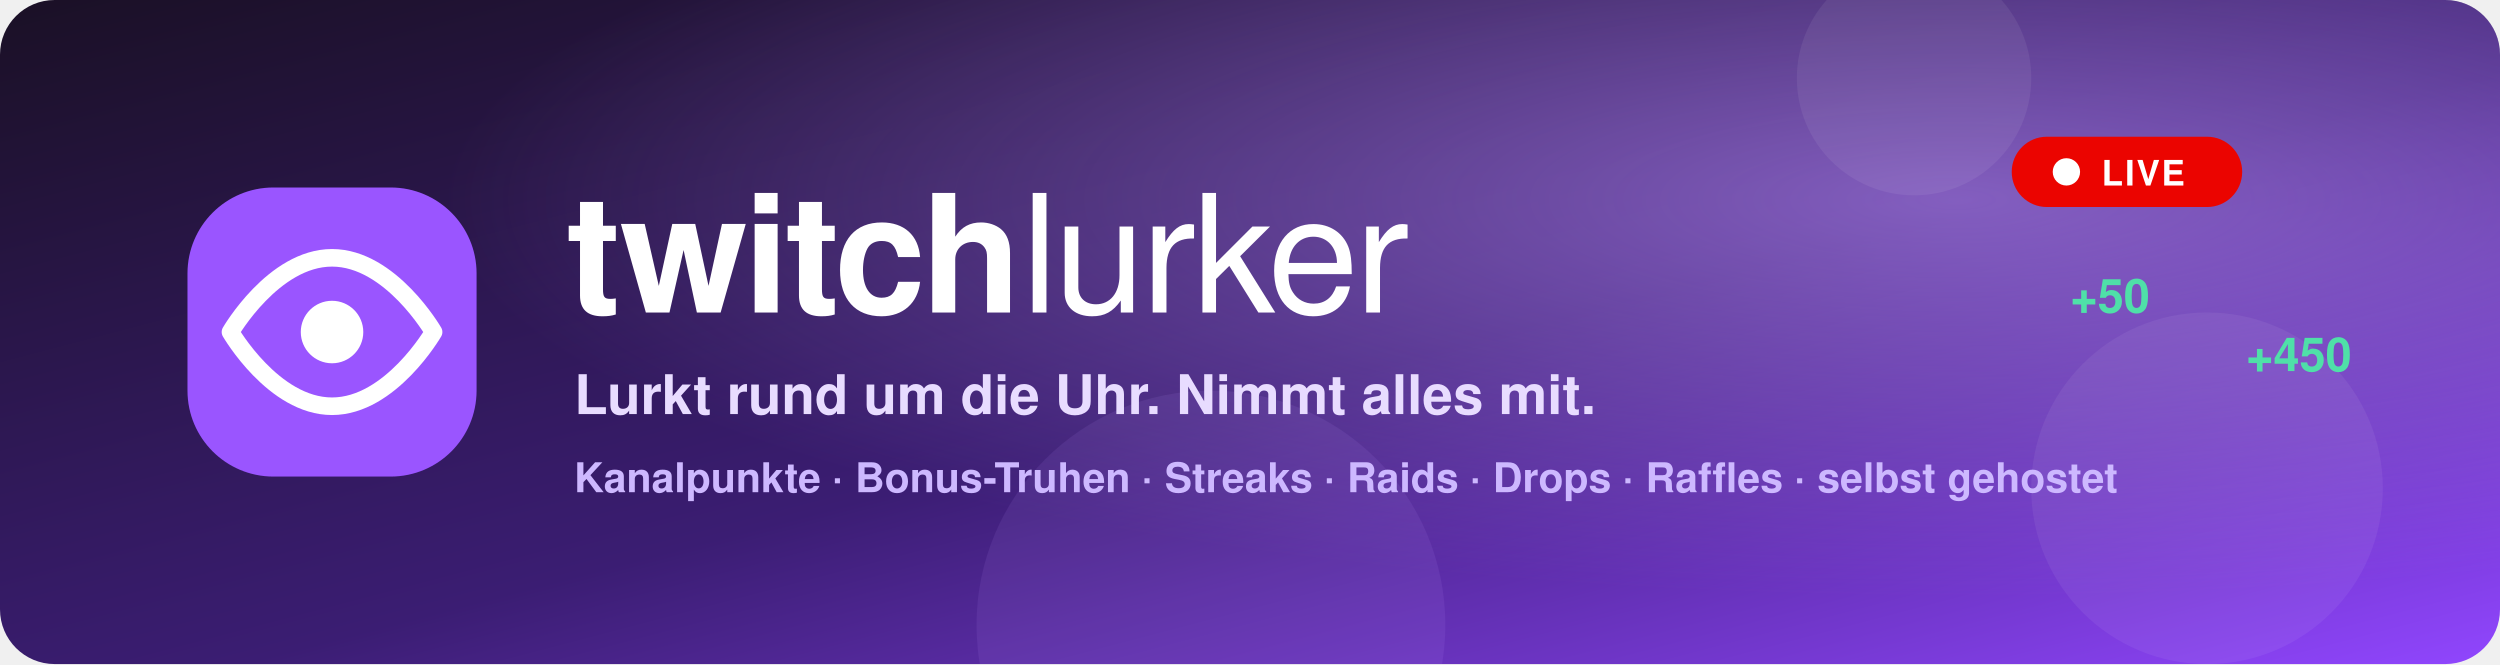
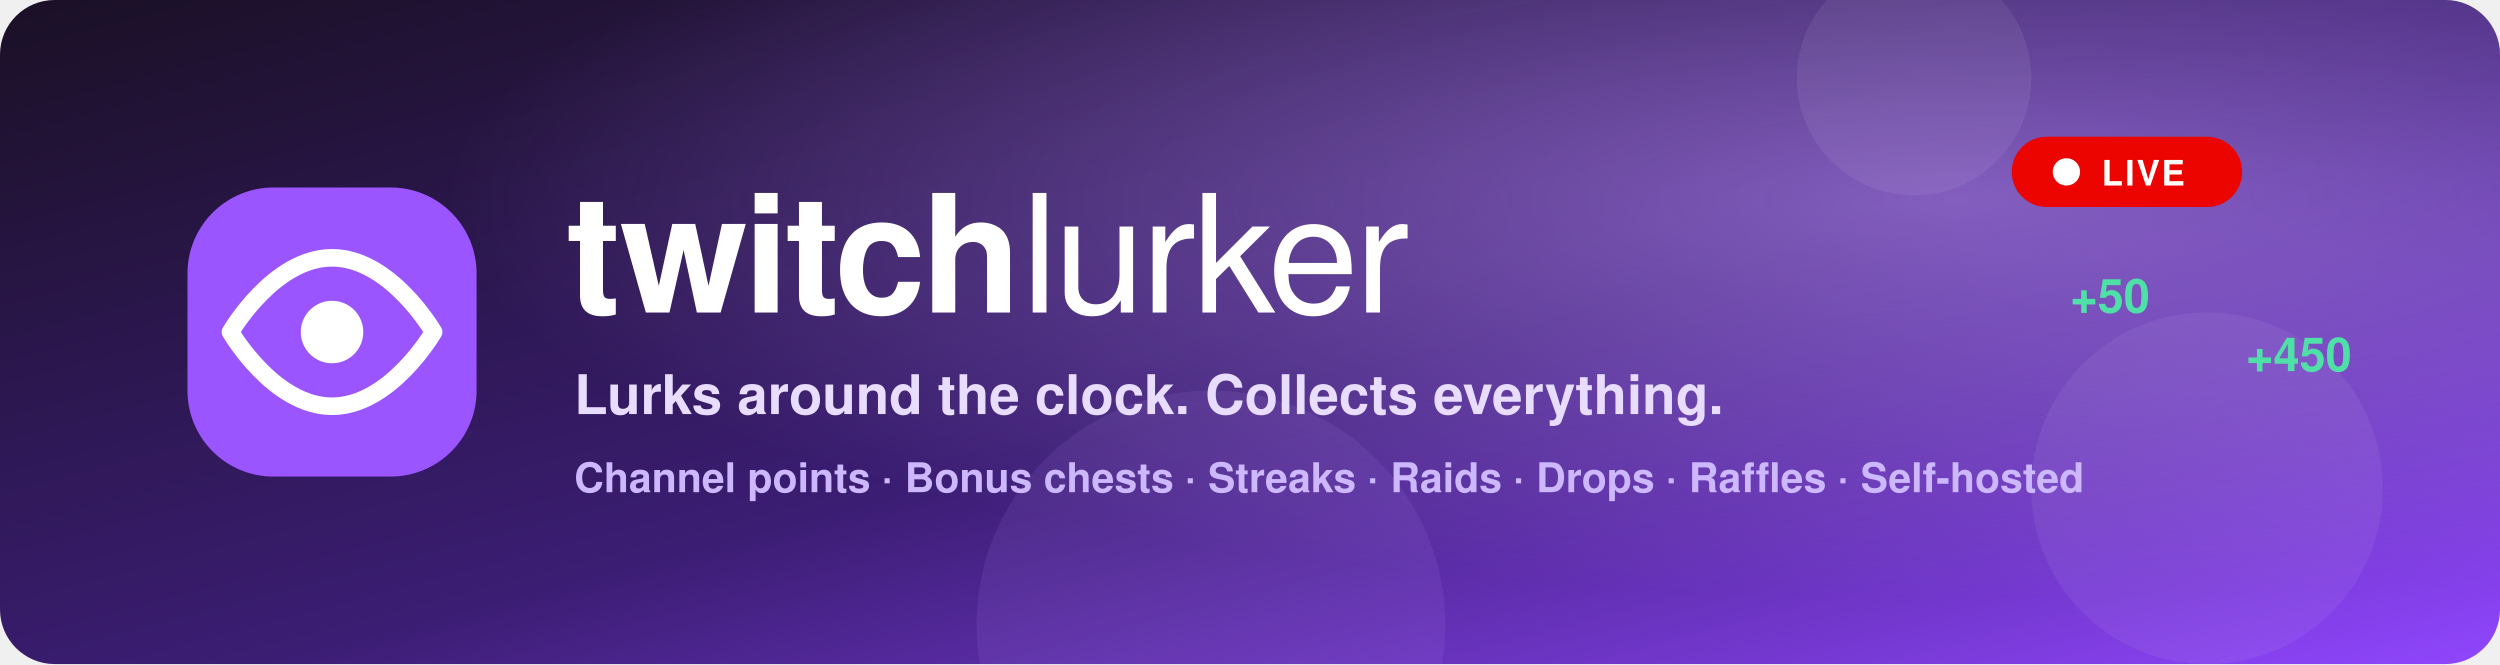
- <svg xmlns="http://www.w3.org/2000/svg" width="1280" height="340" viewBox="0 0 1280 340" role="img" aria-label="twitchlurker – lurkt rund um die Uhr auf Twitch und sammelt deine Belohnungen">
+ <svg xmlns="http://www.w3.org/2000/svg" width="1280" height="340" viewBox="0 0 1280 340" role="img" aria-label="twitchlurker – lurks on Twitch around the clock and collects your rewards">
  <defs>
    <linearGradient id="bg" x1="0" y1="0" x2="1" y2="1">
      <stop offset="0" stop-color="#1a1025" />
      <stop offset="0.55" stop-color="#3b1d73" />
      <stop offset="1" stop-color="#9146ff" />
    </linearGradient>
    <radialGradient id="glow" cx="0.78" cy="0.3" r="0.6">
      <stop offset="0" stop-color="#bf94ff" stop-opacity="0.55" />
      <stop offset="1" stop-color="#bf94ff" stop-opacity="0" />
    </radialGradient>
    <clipPath id="card">
      <rect width="1280" height="340" rx="28" />
    </clipPath>
    <style>
      .float { animation: float 7s ease-in-out infinite; }
      .float.b { animation-duration: 9s; animation-delay: -3s; }
      .float.c { animation-duration: 11s; animation-delay: -6s; }
      .pulse { animation: pulse 2.4s ease-out infinite; transform-box: fill-box; transform-origin: center; }
      .blink { animation: blink 5s ease-in-out infinite; transform-box: fill-box; transform-origin: center; }
      .points { animation: rise 4s ease-in-out infinite; }
      .points.b { animation-delay: -2s; }
      @keyframes float { 50% { transform: translateY(-14px); } }
      @keyframes pulse { 0% { opacity: .9; transform: scale(1); } 80%, 100% { opacity: 0; transform: scale(2.6); } }
      @keyframes blink { 0%, 44%, 50%, 100% { transform: scaleY(1); } 47% { transform: scaleY(0.08); } }
      @keyframes rise { 0% { opacity: 0; transform: translateY(12px); } 20%, 70% { opacity: 1; transform: translateY(0); } 100% { opacity: 0; transform: translateY(-16px); } }
      @media (prefers-reduced-motion: reduce) { * { animation: none !important; } }
      text { font-family: Nunito, "Segoe UI", Helvetica, Arial, sans-serif; }
    </style>
  </defs>
  <g clip-path="url(#card)">
    <rect width="1280" height="340" fill="url(#bg)" />
    <rect width="1280" height="340" fill="url(#glow)" />
    <circle class="float" cx="1130" cy="250" r="90" fill="#ffffff" opacity="0.06" />
    <circle class="float b" cx="980" cy="40" r="60" fill="#ffffff" opacity="0.07" />
    <circle class="float c" cx="620" cy="320" r="120" fill="#bf94ff" opacity="0.10" />
    <g transform="translate(96 96)">
      <rect width="148" height="148" rx="44" fill="#9146ff" />
      <rect width="148" height="148" rx="44" fill="#ffffff" opacity="0.08" />
      <g class="blink">
        <path d="M22 74s22-38 52-38 52 38 52 38-22 38-52 38-52-38-52-38Z" fill="none" stroke="#fff" stroke-width="9" stroke-linejoin="round" />
        <circle cx="74" cy="74" r="16" fill="#fff" />
      </g>
    </g>
    <text x="290" y="160" fill="#ffffff" font-size="84" font-weight="900" letter-spacing="-2">twitch<tspan font-weight="500" opacity="0.85">lurker</tspan>
    </text>
-     <text x="294" y="212" fill="#e8dcff" font-size="28" font-weight="700">Lurkt rund um die Uhr. Nimmt alles mit.</text>
-     <text x="294" y="252" fill="#cdb8ff" font-size="21" font-weight="600">Kanalpunkte · Bonus-Truhen · Streaks · Raids · Drops · Raffles · selbst gehostet</text>
+     <text x="294" y="212" fill="#e8dcff" font-size="28" font-weight="700">Lurks around the clock. Collects everything.</text>
+     <text x="294" y="252" fill="#cdb8ff" font-size="21" font-weight="600">Channel points · Bonus chests · Streaks · Raids · Drops · Raffles · Self-hosted</text>
    <g transform="translate(1030 70)">
      <circle class="pulse" cx="28" cy="18" r="7" fill="#ff5a5a" />
      <rect width="118" height="36" rx="18" fill="#eb0400" />
      <circle cx="28" cy="18" r="7" fill="#fff" />
      <text x="46" y="25" fill="#fff" font-size="18" font-weight="900" letter-spacing="1">LIVE</text>
    </g>
    <g font-size="24" font-weight="900" fill="#4fe0a8">
      <text class="points" x="1060" y="160">+50</text>
      <text class="points b" x="1150" y="190">+450</text>
    </g>
  </g>
</svg>
